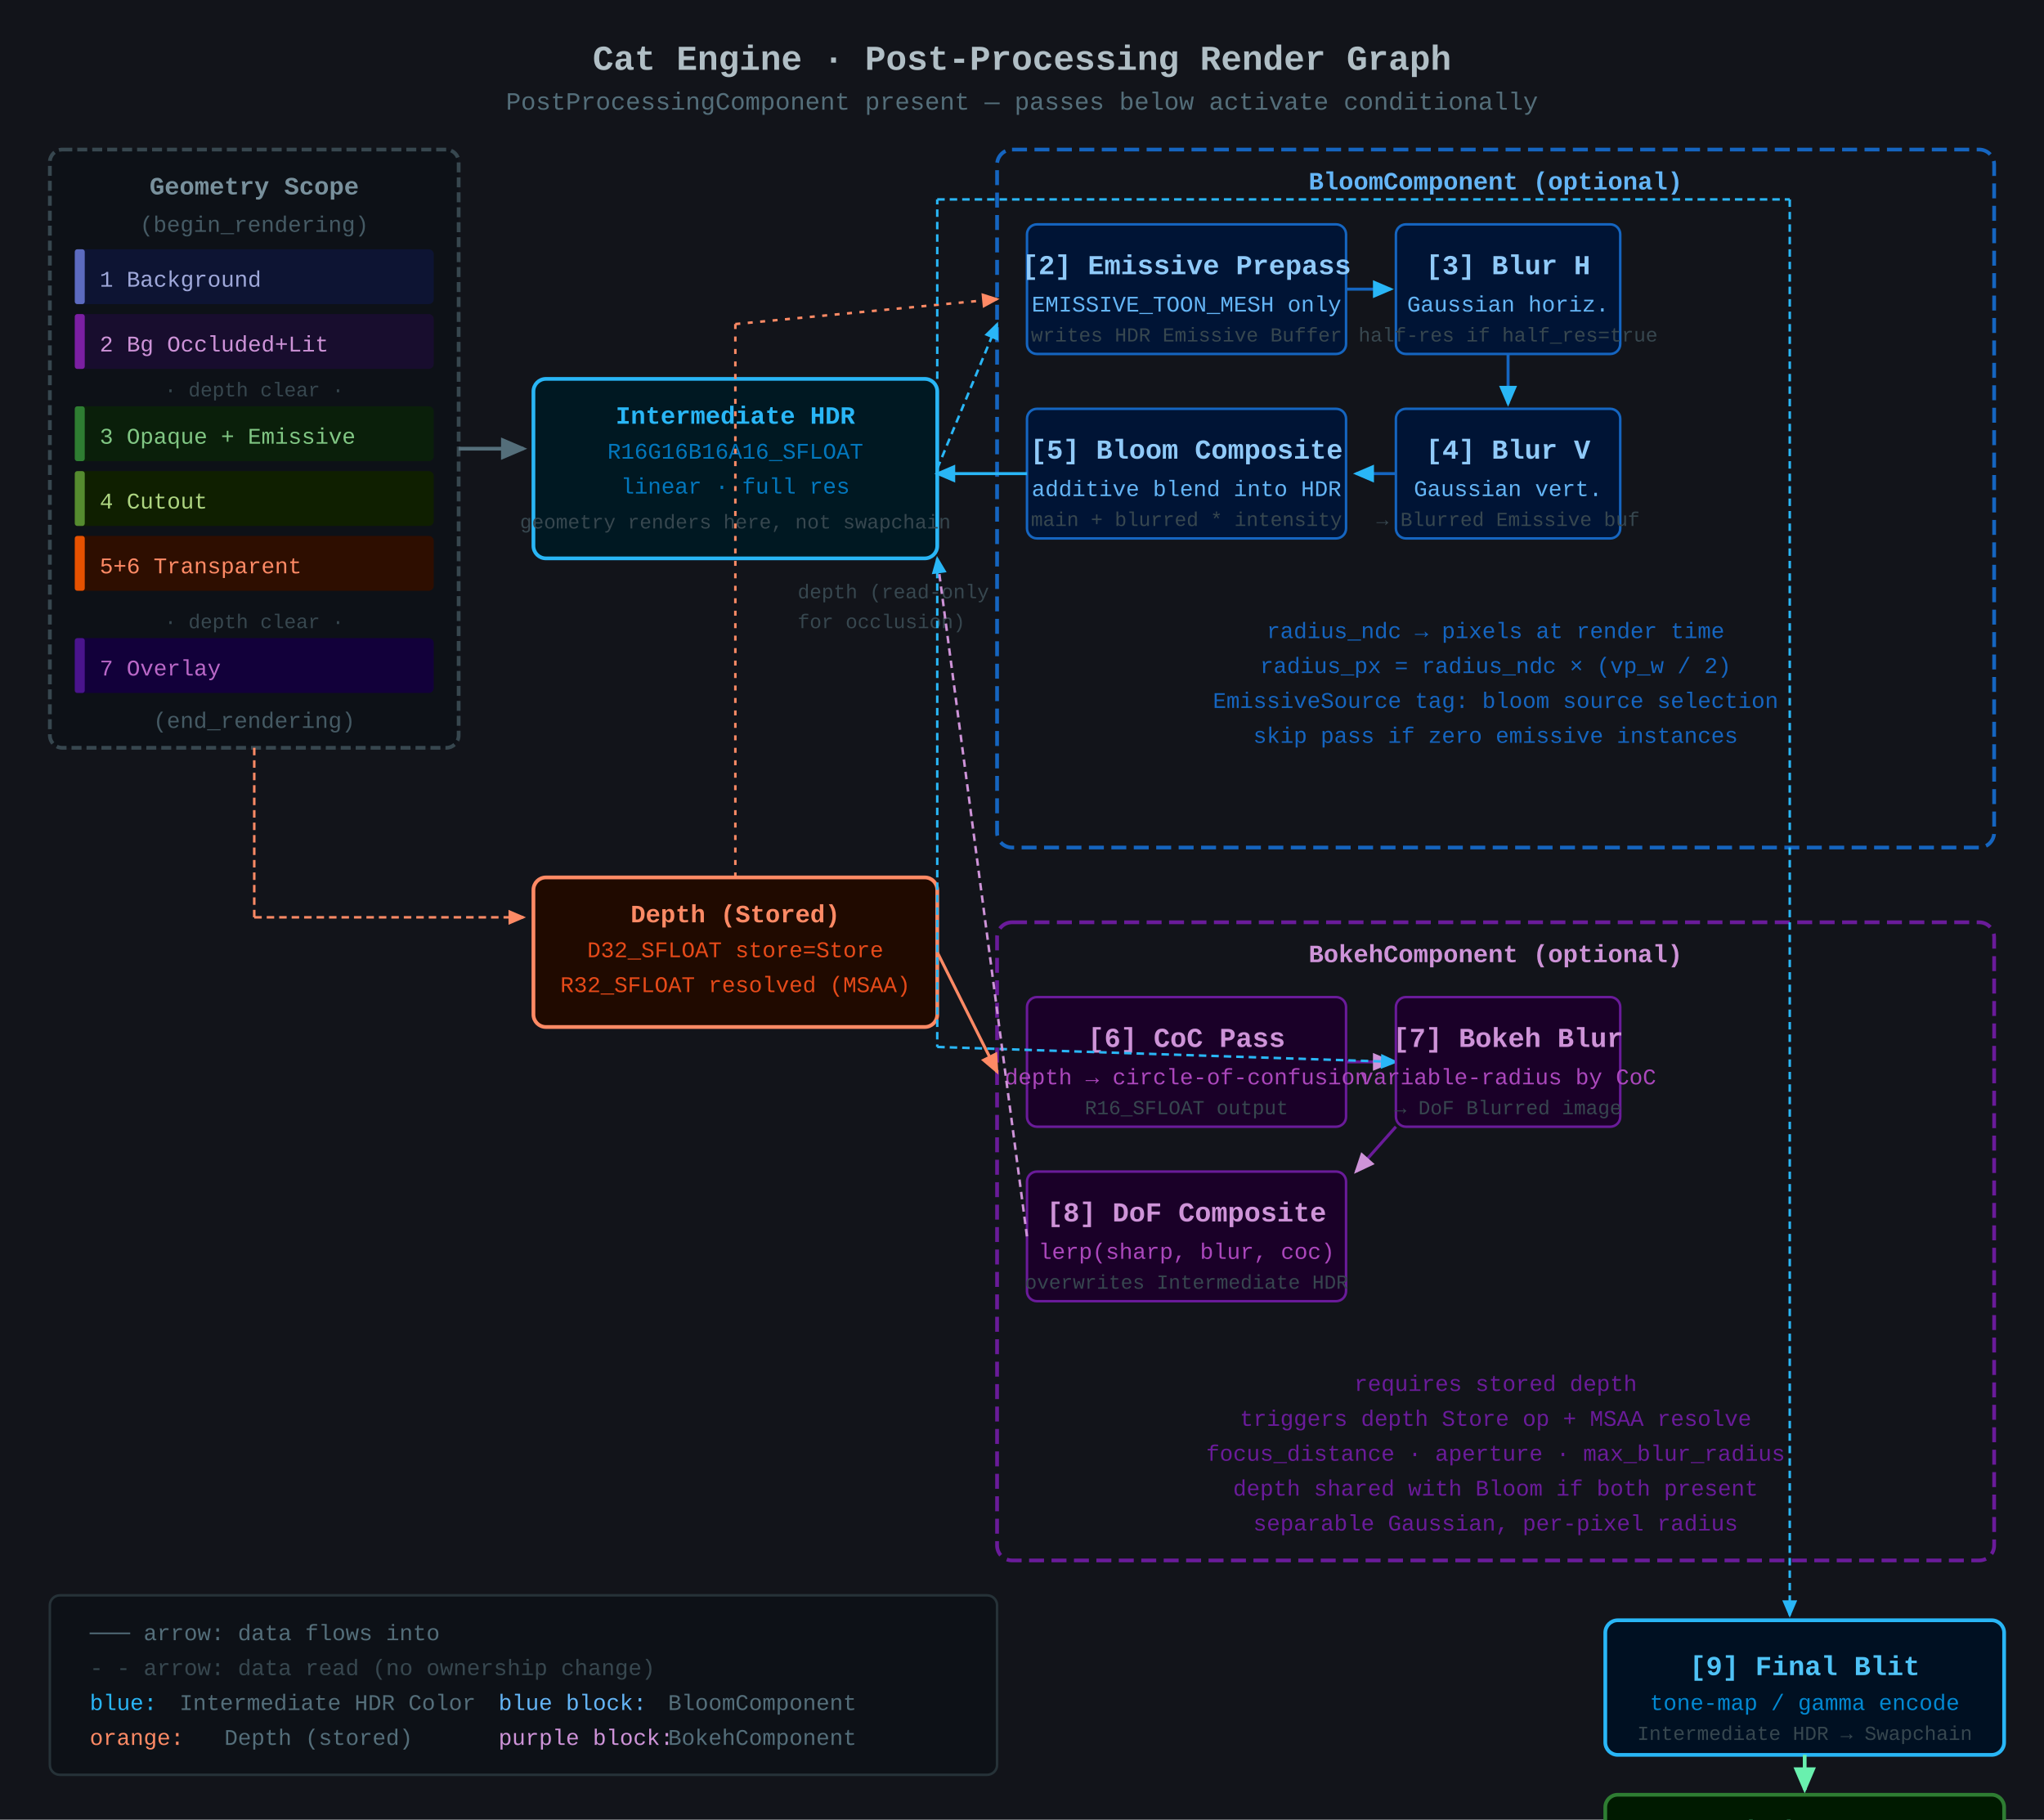
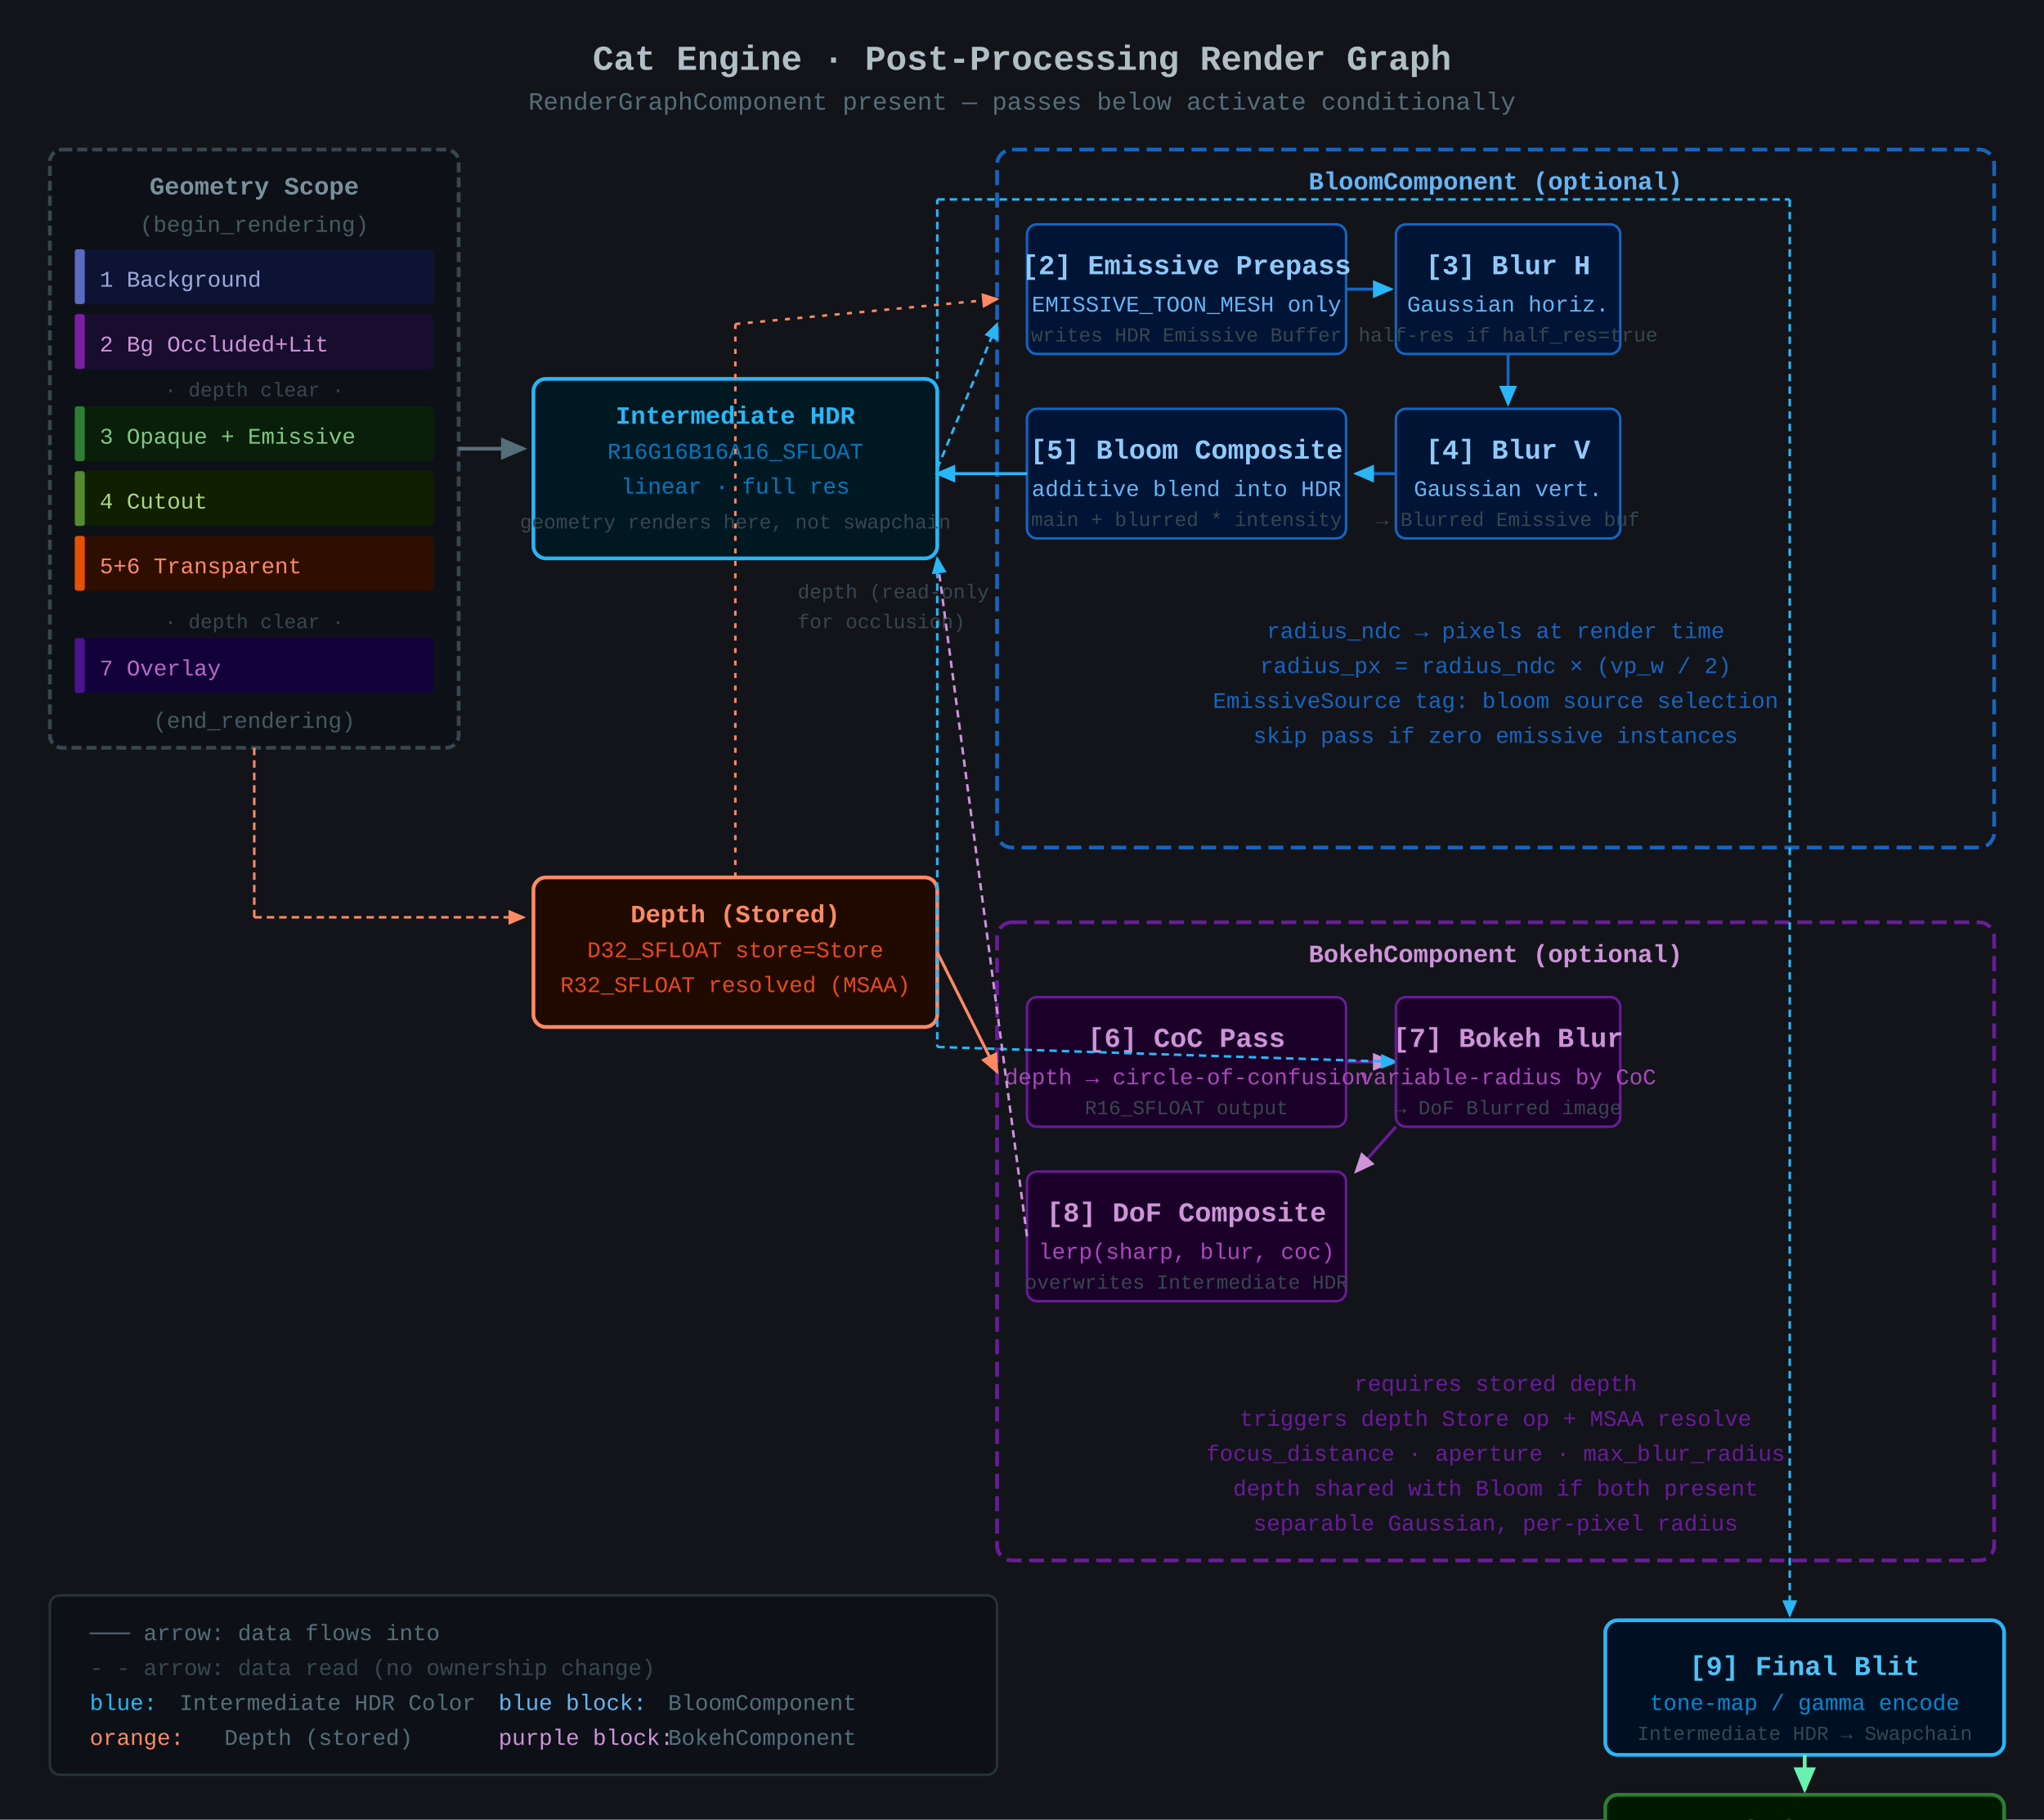
<svg xmlns="http://www.w3.org/2000/svg" width="820" height="730" viewBox="0 0 820 730">
  <defs>
    <marker id="a" markerWidth="7" markerHeight="6" refX="6" refY="3" orient="auto">
      <path d="M0,0 L0,6 L7,3 z" fill="#546e7a" />
    </marker>
    <marker id="ab" markerWidth="7" markerHeight="6" refX="6" refY="3" orient="auto">
      <path d="M0,0 L0,6 L7,3 z" fill="#29b6f6" />
    </marker>
    <marker id="ag" markerWidth="7" markerHeight="6" refX="6" refY="3" orient="auto">
      <path d="M0,0 L0,6 L7,3 z" fill="#69f0ae" />
    </marker>
    <marker id="ap" markerWidth="7" markerHeight="6" refX="6" refY="3" orient="auto">
      <path d="M0,0 L0,6 L7,3 z" fill="#ce93d8" />
    </marker>
    <marker id="ao" markerWidth="7" markerHeight="6" refX="6" refY="3" orient="auto">
      <path d="M0,0 L0,6 L7,3 z" fill="#ff8a65" />
    </marker>
    <style>text { font-family: "JetBrains Mono","Fira Mono","Courier New",monospace; }</style>
  </defs>
  <rect width="820" height="730" fill="#12141a" />
  <text x="410" y="28" text-anchor="middle" font-size="14" font-weight="700" fill="#b0bec5">Cat Engine · Post-Processing Render Graph</text>
-   <text x="410" y="44" text-anchor="middle" font-size="10" fill="#546e7a">PostProcessingComponent present — passes below activate conditionally</text>
+   <text x="410" y="44" text-anchor="middle" font-size="10" fill="#546e7a">RenderGraphComponent present — passes below activate conditionally</text>
  <rect x="20" y="60" width="164" height="240" rx="5" fill="#0d1117" stroke="#37474f" stroke-width="1.5" stroke-dasharray="4,2" />
  <text x="102" y="78" text-anchor="middle" font-size="10" font-weight="700" fill="#78909c">Geometry Scope</text>
  <text x="102" y="93" text-anchor="middle" font-size="9" fill="#455a64">(begin_rendering)</text>
  <rect x="30" y="100" width="144" height="22" rx="2" fill="#0d1433" />
  <rect x="30" y="100" width="4" height="22" rx="1" fill="#5c6bc0" />
  <text x="40" y="115" font-size="9" fill="#9fa8da">1  Background</text>
  <rect x="30" y="126" width="144" height="22" rx="2" fill="#180d2e" />
  <rect x="30" y="126" width="4" height="22" rx="1" fill="#7b1fa2" />
  <text x="40" y="141" font-size="9" fill="#ce93d8">2  Bg Occluded+Lit</text>
  <text x="102" y="159" text-anchor="middle" font-size="8" fill="#37474f">· depth clear ·</text>
  <rect x="30" y="163" width="144" height="22" rx="2" fill="#0a1f0a" />
  <rect x="30" y="163" width="4" height="22" rx="1" fill="#2e7d32" />
  <text x="40" y="178" font-size="9" fill="#81c784">3  Opaque + Emissive</text>
  <rect x="30" y="189" width="144" height="22" rx="2" fill="#0f1f00" />
  <rect x="30" y="189" width="4" height="22" rx="1" fill="#558b2f" />
  <text x="40" y="204" font-size="9" fill="#aed581">4  Cutout</text>
  <rect x="30" y="215" width="144" height="22" rx="2" fill="#2e0e00" />
  <rect x="30" y="215" width="4" height="22" rx="1" fill="#e65100" />
  <text x="40" y="230" font-size="9" fill="#ff8a65">5+6  Transparent</text>
  <text x="102" y="252" text-anchor="middle" font-size="8" fill="#37474f">· depth clear ·</text>
  <rect x="30" y="256" width="144" height="22" rx="2" fill="#12003a" />
  <rect x="30" y="256" width="4" height="22" rx="1" fill="#4a148c" />
  <text x="40" y="271" font-size="9" fill="#ba68c8">7  Overlay</text>
  <text x="102" y="292" text-anchor="middle" font-size="9" fill="#455a64">(end_rendering)</text>
  <line x1="184" y1="180" x2="210" y2="180" stroke="#546e7a" stroke-width="1.5" marker-end="url(#a)" />
  <line x1="102" y1="300" x2="102" y2="368" stroke="#ff8a65" stroke-width="1" stroke-dasharray="3,2" />
  <line x1="102" y1="368" x2="210" y2="368" stroke="#ff8a65" stroke-width="1" stroke-dasharray="3,2" marker-end="url(#ao)" />
  <rect x="214" y="152" width="162" height="72" rx="5" fill="#001822" stroke="#29b6f6" stroke-width="1.5" />
  <text x="295" y="170" text-anchor="middle" font-size="10" font-weight="700" fill="#29b6f6">Intermediate HDR</text>
  <text x="295" y="184" text-anchor="middle" font-size="9" fill="#0277bd">R16G16B16A16_SFLOAT</text>
  <text x="295" y="198" text-anchor="middle" font-size="9" fill="#0277bd">linear · full res</text>
  <text x="295" y="212" text-anchor="middle" font-size="8" fill="#37474f">geometry renders here, not swapchain</text>
  <rect x="214" y="352" width="162" height="60" rx="5" fill="#200a00" stroke="#ff8a65" stroke-width="1.5" />
  <text x="295" y="370" text-anchor="middle" font-size="10" font-weight="700" fill="#ff8a65">Depth (Stored)</text>
  <text x="295" y="384" text-anchor="middle" font-size="9" fill="#e64a19">D32_SFLOAT  store=Store</text>
  <text x="295" y="398" text-anchor="middle" font-size="9" fill="#e64a19">R32_SFLOAT resolved (MSAA)</text>
  <rect x="400" y="60" width="400" height="280" rx="6" fill="none" stroke="#1565c0" stroke-width="1.5" stroke-dasharray="6,3" />
  <text x="600" y="76" text-anchor="middle" font-size="10" font-weight="700" fill="#64b5f6">BloomComponent  (optional)</text>
  <line x1="376" y1="188" x2="400" y2="130" stroke="#29b6f6" stroke-width="1" stroke-dasharray="3,2" marker-end="url(#ab)" />
  <line x1="295" y1="352" x2="295" y2="130" stroke="#ff8a65" stroke-width="1" stroke-dasharray="2,3" />
  <line x1="295" y1="130" x2="400" y2="120" stroke="#ff8a65" stroke-width="1" stroke-dasharray="2,3" marker-end="url(#ao)" />
  <text x="320" y="240" font-size="8" fill="#37474f">depth (read-only</text>
  <text x="320" y="252" font-size="8" fill="#37474f">for occlusion)</text>
  <rect x="412" y="90" width="128" height="52" rx="4" fill="#001435" stroke="#1565c0" stroke-width="1" />
  <text x="476" y="110" text-anchor="middle" font-size="11" font-weight="700" fill="#90caf9">[2] Emissive Prepass</text>
  <text x="476" y="125" text-anchor="middle" font-size="9" fill="#64b5f6">EMISSIVE_TOON_MESH only</text>
  <text x="476" y="137" text-anchor="middle" font-size="8" fill="#37474f">writes HDR Emissive Buffer</text>
  <line x1="540" y1="116" x2="558" y2="116" stroke="#1565c0" stroke-width="1.2" marker-end="url(#ab)" />
  <rect x="560" y="90" width="90" height="52" rx="4" fill="#001435" stroke="#1565c0" stroke-width="1" />
  <text x="605" y="110" text-anchor="middle" font-size="11" font-weight="700" fill="#90caf9">[3] Blur H</text>
  <text x="605" y="125" text-anchor="middle" font-size="9" fill="#64b5f6">Gaussian horiz.</text>
  <text x="605" y="137" text-anchor="middle" font-size="8" fill="#37474f">half-res if half_res=true</text>
  <line x1="605" y1="142" x2="605" y2="162" stroke="#1565c0" stroke-width="1.2" marker-end="url(#ab)" />
  <rect x="560" y="164" width="90" height="52" rx="4" fill="#001435" stroke="#1565c0" stroke-width="1" />
  <text x="605" y="184" text-anchor="middle" font-size="11" font-weight="700" fill="#90caf9">[4] Blur V</text>
  <text x="605" y="199" text-anchor="middle" font-size="9" fill="#64b5f6">Gaussian vert.</text>
  <text x="605" y="211" text-anchor="middle" font-size="8" fill="#37474f">→ Blurred Emissive buf</text>
  <line x1="560" y1="190" x2="544" y2="190" stroke="#1565c0" stroke-width="1.2" marker-end="url(#ab)" />
  <rect x="412" y="164" width="128" height="52" rx="4" fill="#001435" stroke="#1565c0" stroke-width="1" />
  <text x="476" y="184" text-anchor="middle" font-size="11" font-weight="700" fill="#90caf9">[5] Bloom Composite</text>
  <text x="476" y="199" text-anchor="middle" font-size="9" fill="#64b5f6">additive blend into HDR</text>
  <text x="476" y="211" text-anchor="middle" font-size="8" fill="#37474f">main + blurred * intensity</text>
  <line x1="412" y1="190" x2="376" y2="190" stroke="#29b6f6" stroke-width="1.2" marker-end="url(#ab)" />
  <text x="600" y="256" text-anchor="middle" font-size="9" fill="#1565c0">radius_ndc → pixels at render time</text>
  <text x="600" y="270" text-anchor="middle" font-size="9" fill="#1565c0">radius_px = radius_ndc × (vp_w / 2)</text>
  <text x="600" y="284" text-anchor="middle" font-size="9" fill="#1565c0">EmissiveSource tag: bloom source selection</text>
  <text x="600" y="298" text-anchor="middle" font-size="9" fill="#1565c0">skip pass if zero emissive instances</text>
  <rect x="400" y="370" width="400" height="256" rx="6" fill="none" stroke="#6a1b9a" stroke-width="1.5" stroke-dasharray="6,3" />
  <text x="600" y="386" text-anchor="middle" font-size="10" font-weight="700" fill="#ce93d8">BokehComponent  (optional)</text>
  <line x1="376" y1="382" x2="400" y2="430" stroke="#ff8a65" stroke-width="1.2" marker-end="url(#ao)" />
  <rect x="412" y="400" width="128" height="52" rx="4" fill="#1a0028" stroke="#6a1b9a" stroke-width="1" />
  <text x="476" y="420" text-anchor="middle" font-size="11" font-weight="700" fill="#ce93d8">[6] CoC Pass</text>
  <text x="476" y="435" text-anchor="middle" font-size="9" fill="#ab47bc">depth → circle-of-confusion</text>
  <text x="476" y="447" text-anchor="middle" font-size="8" fill="#37474f">R16_SFLOAT output</text>
  <line x1="540" y1="426" x2="558" y2="426" stroke="#6a1b9a" stroke-width="1.2" marker-end="url(#ap)" />
  <line x1="376" y1="224" x2="376" y2="420" stroke="#29b6f6" stroke-width="1" stroke-dasharray="3,2" />
  <line x1="376" y1="420" x2="560" y2="426" stroke="#29b6f6" stroke-width="1" stroke-dasharray="3,2" marker-end="url(#ab)" />
  <rect x="560" y="400" width="90" height="52" rx="4" fill="#1a0028" stroke="#6a1b9a" stroke-width="1" />
  <text x="605" y="420" text-anchor="middle" font-size="11" font-weight="700" fill="#ce93d8">[7] Bokeh Blur</text>
  <text x="605" y="435" text-anchor="middle" font-size="9" fill="#ab47bc">variable-radius by CoC</text>
  <text x="605" y="447" text-anchor="middle" font-size="8" fill="#37474f">→ DoF Blurred image</text>
  <line x1="560" y1="452" x2="544" y2="470" stroke="#6a1b9a" stroke-width="1.2" marker-end="url(#ap)" />
  <rect x="412" y="470" width="128" height="52" rx="4" fill="#1a0028" stroke="#6a1b9a" stroke-width="1" />
  <text x="476" y="490" text-anchor="middle" font-size="11" font-weight="700" fill="#ce93d8">[8] DoF Composite</text>
  <text x="476" y="505" text-anchor="middle" font-size="9" fill="#ab47bc">lerp(sharp, blur, coc)</text>
  <text x="476" y="517" text-anchor="middle" font-size="8" fill="#37474f">overwrites Intermediate HDR</text>
  <line x1="412" y1="496" x2="376" y2="224" stroke="#ce93d8" stroke-width="1" stroke-dasharray="3,2" marker-end="url(#ab)" />
  <text x="600" y="558" text-anchor="middle" font-size="9" fill="#6a1b9a">requires stored depth</text>
  <text x="600" y="572" text-anchor="middle" font-size="9" fill="#6a1b9a">triggers depth Store op + MSAA resolve</text>
  <text x="600" y="586" text-anchor="middle" font-size="9" fill="#6a1b9a">focus_distance · aperture · max_blur_radius</text>
  <text x="600" y="600" text-anchor="middle" font-size="9" fill="#6a1b9a">depth shared with Bloom if both present</text>
  <text x="600" y="614" text-anchor="middle" font-size="9" fill="#6a1b9a">separable Gaussian, per-pixel radius</text>
  <line x1="376" y1="152" x2="376" y2="80" stroke="#29b6f6" stroke-width="1" stroke-dasharray="3,2" />
  <line x1="376" y1="80" x2="718" y2="80" stroke="#29b6f6" stroke-width="1" stroke-dasharray="3,2" />
  <line x1="718" y1="80" x2="718" y2="648" stroke="#29b6f6" stroke-width="1" stroke-dasharray="3,2" marker-end="url(#ab)" />
  <rect x="644" y="650" width="160" height="54" rx="5" fill="#001022" stroke="#29b6f6" stroke-width="1.5" />
  <text x="724" y="672" text-anchor="middle" font-size="11" font-weight="700" fill="#4fc3f7">[9] Final Blit</text>
  <text x="724" y="686" text-anchor="middle" font-size="9" fill="#0288d1">tone-map / gamma encode</text>
  <text x="724" y="698" text-anchor="middle" font-size="8" fill="#37474f">Intermediate HDR → Swapchain</text>
  <line x1="724" y1="704" x2="724" y2="718" stroke="#69f0ae" stroke-width="1.5" marker-end="url(#ag)" />
  <rect x="644" y="720" width="160" height="40" rx="5" fill="#001a00" stroke="#2e7d32" stroke-width="1.5" />
  <text x="724" y="738" text-anchor="middle" font-size="11" font-weight="700" fill="#69f0ae">Swapchain Present</text>
  <text x="724" y="752" text-anchor="middle" font-size="9" fill="#4caf50">R8G8B8A8_SRGB</text>
  <rect x="20" y="640" width="380" height="72" rx="4" fill="#0d1117" stroke="#263238" stroke-width="1" />
  <text x="36" y="658" font-size="9" fill="#546e7a">─── arrow: data flows into</text>
  <text x="36" y="672" font-size="9" fill="#37474f">- - arrow: data read (no ownership change)</text>
  <text x="36" y="686" font-size="9" fill="#29b6f6">blue:  </text>
  <text x="72" y="686" font-size="9" fill="#546e7a">Intermediate HDR Color</text>
  <text x="36" y="700" font-size="9" fill="#ff8a65">orange:</text>
  <text x="90" y="700" font-size="9" fill="#546e7a">Depth (stored)</text>
  <text x="200" y="686" font-size="9" fill="#64b5f6">blue block:  </text>
  <text x="268" y="686" font-size="9" fill="#546e7a">BloomComponent</text>
  <text x="200" y="700" font-size="9" fill="#ce93d8">purple block:</text>
  <text x="268" y="700" font-size="9" fill="#546e7a">BokehComponent</text>
</svg>
